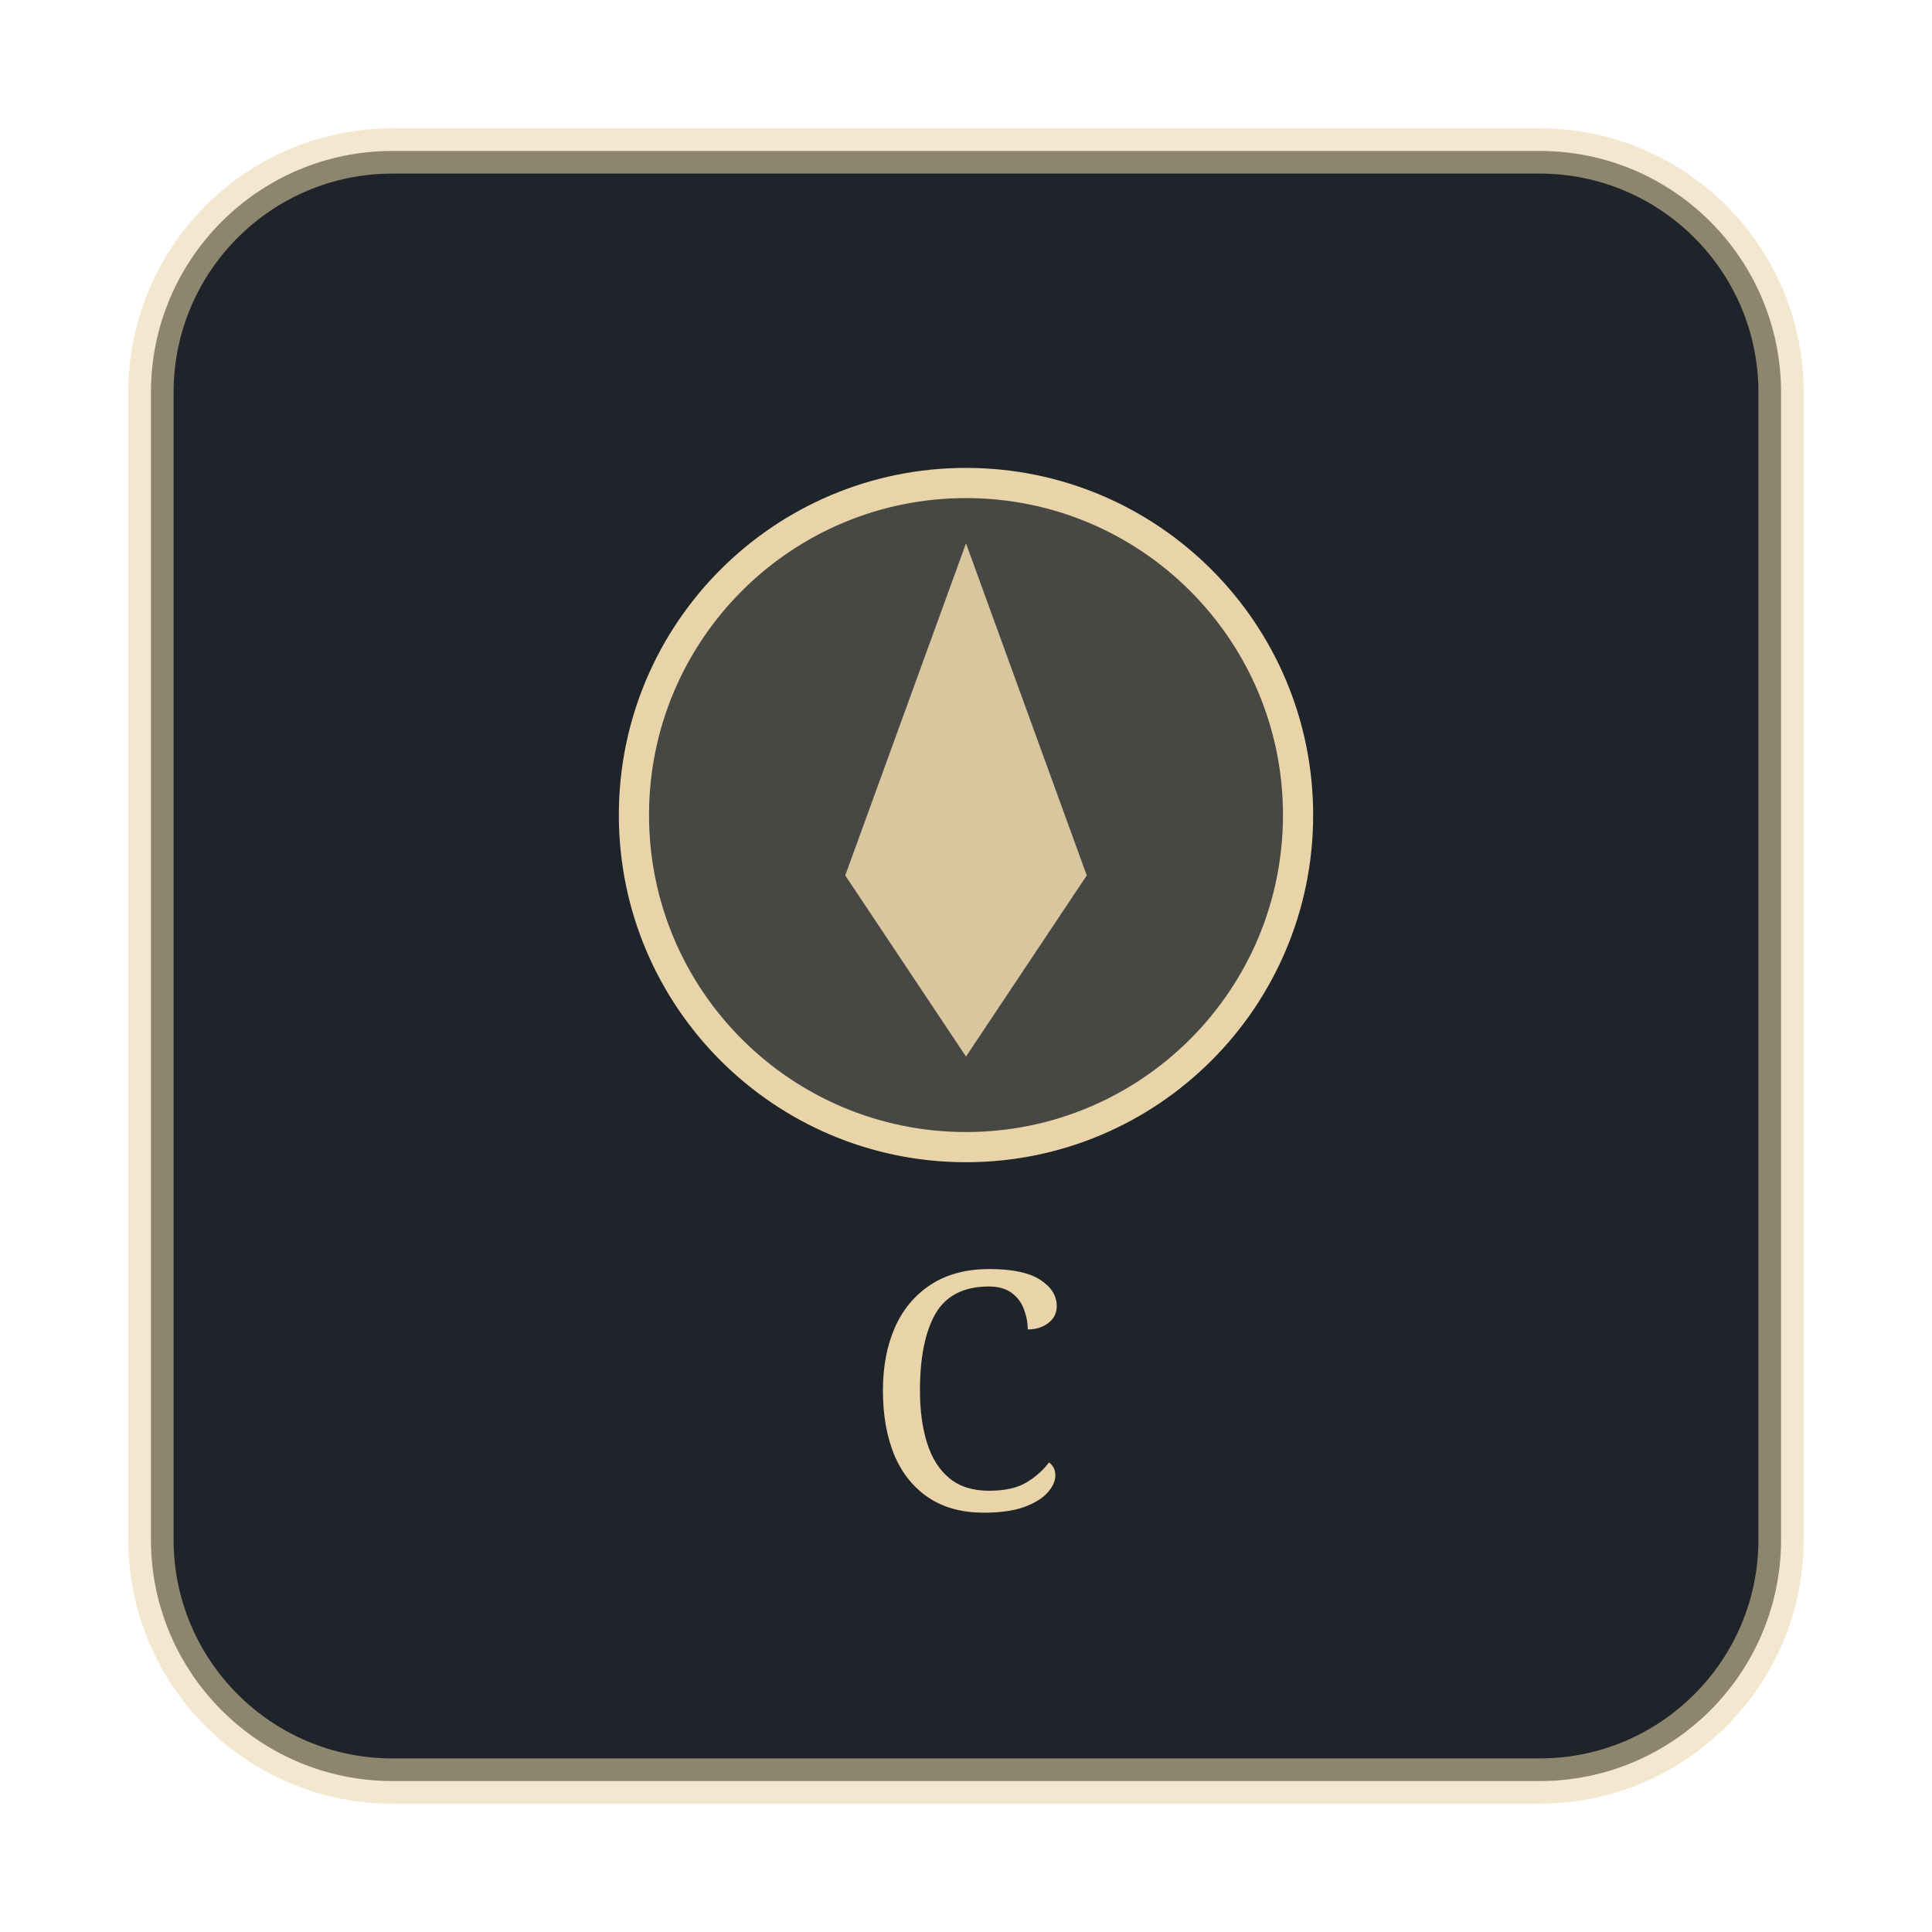
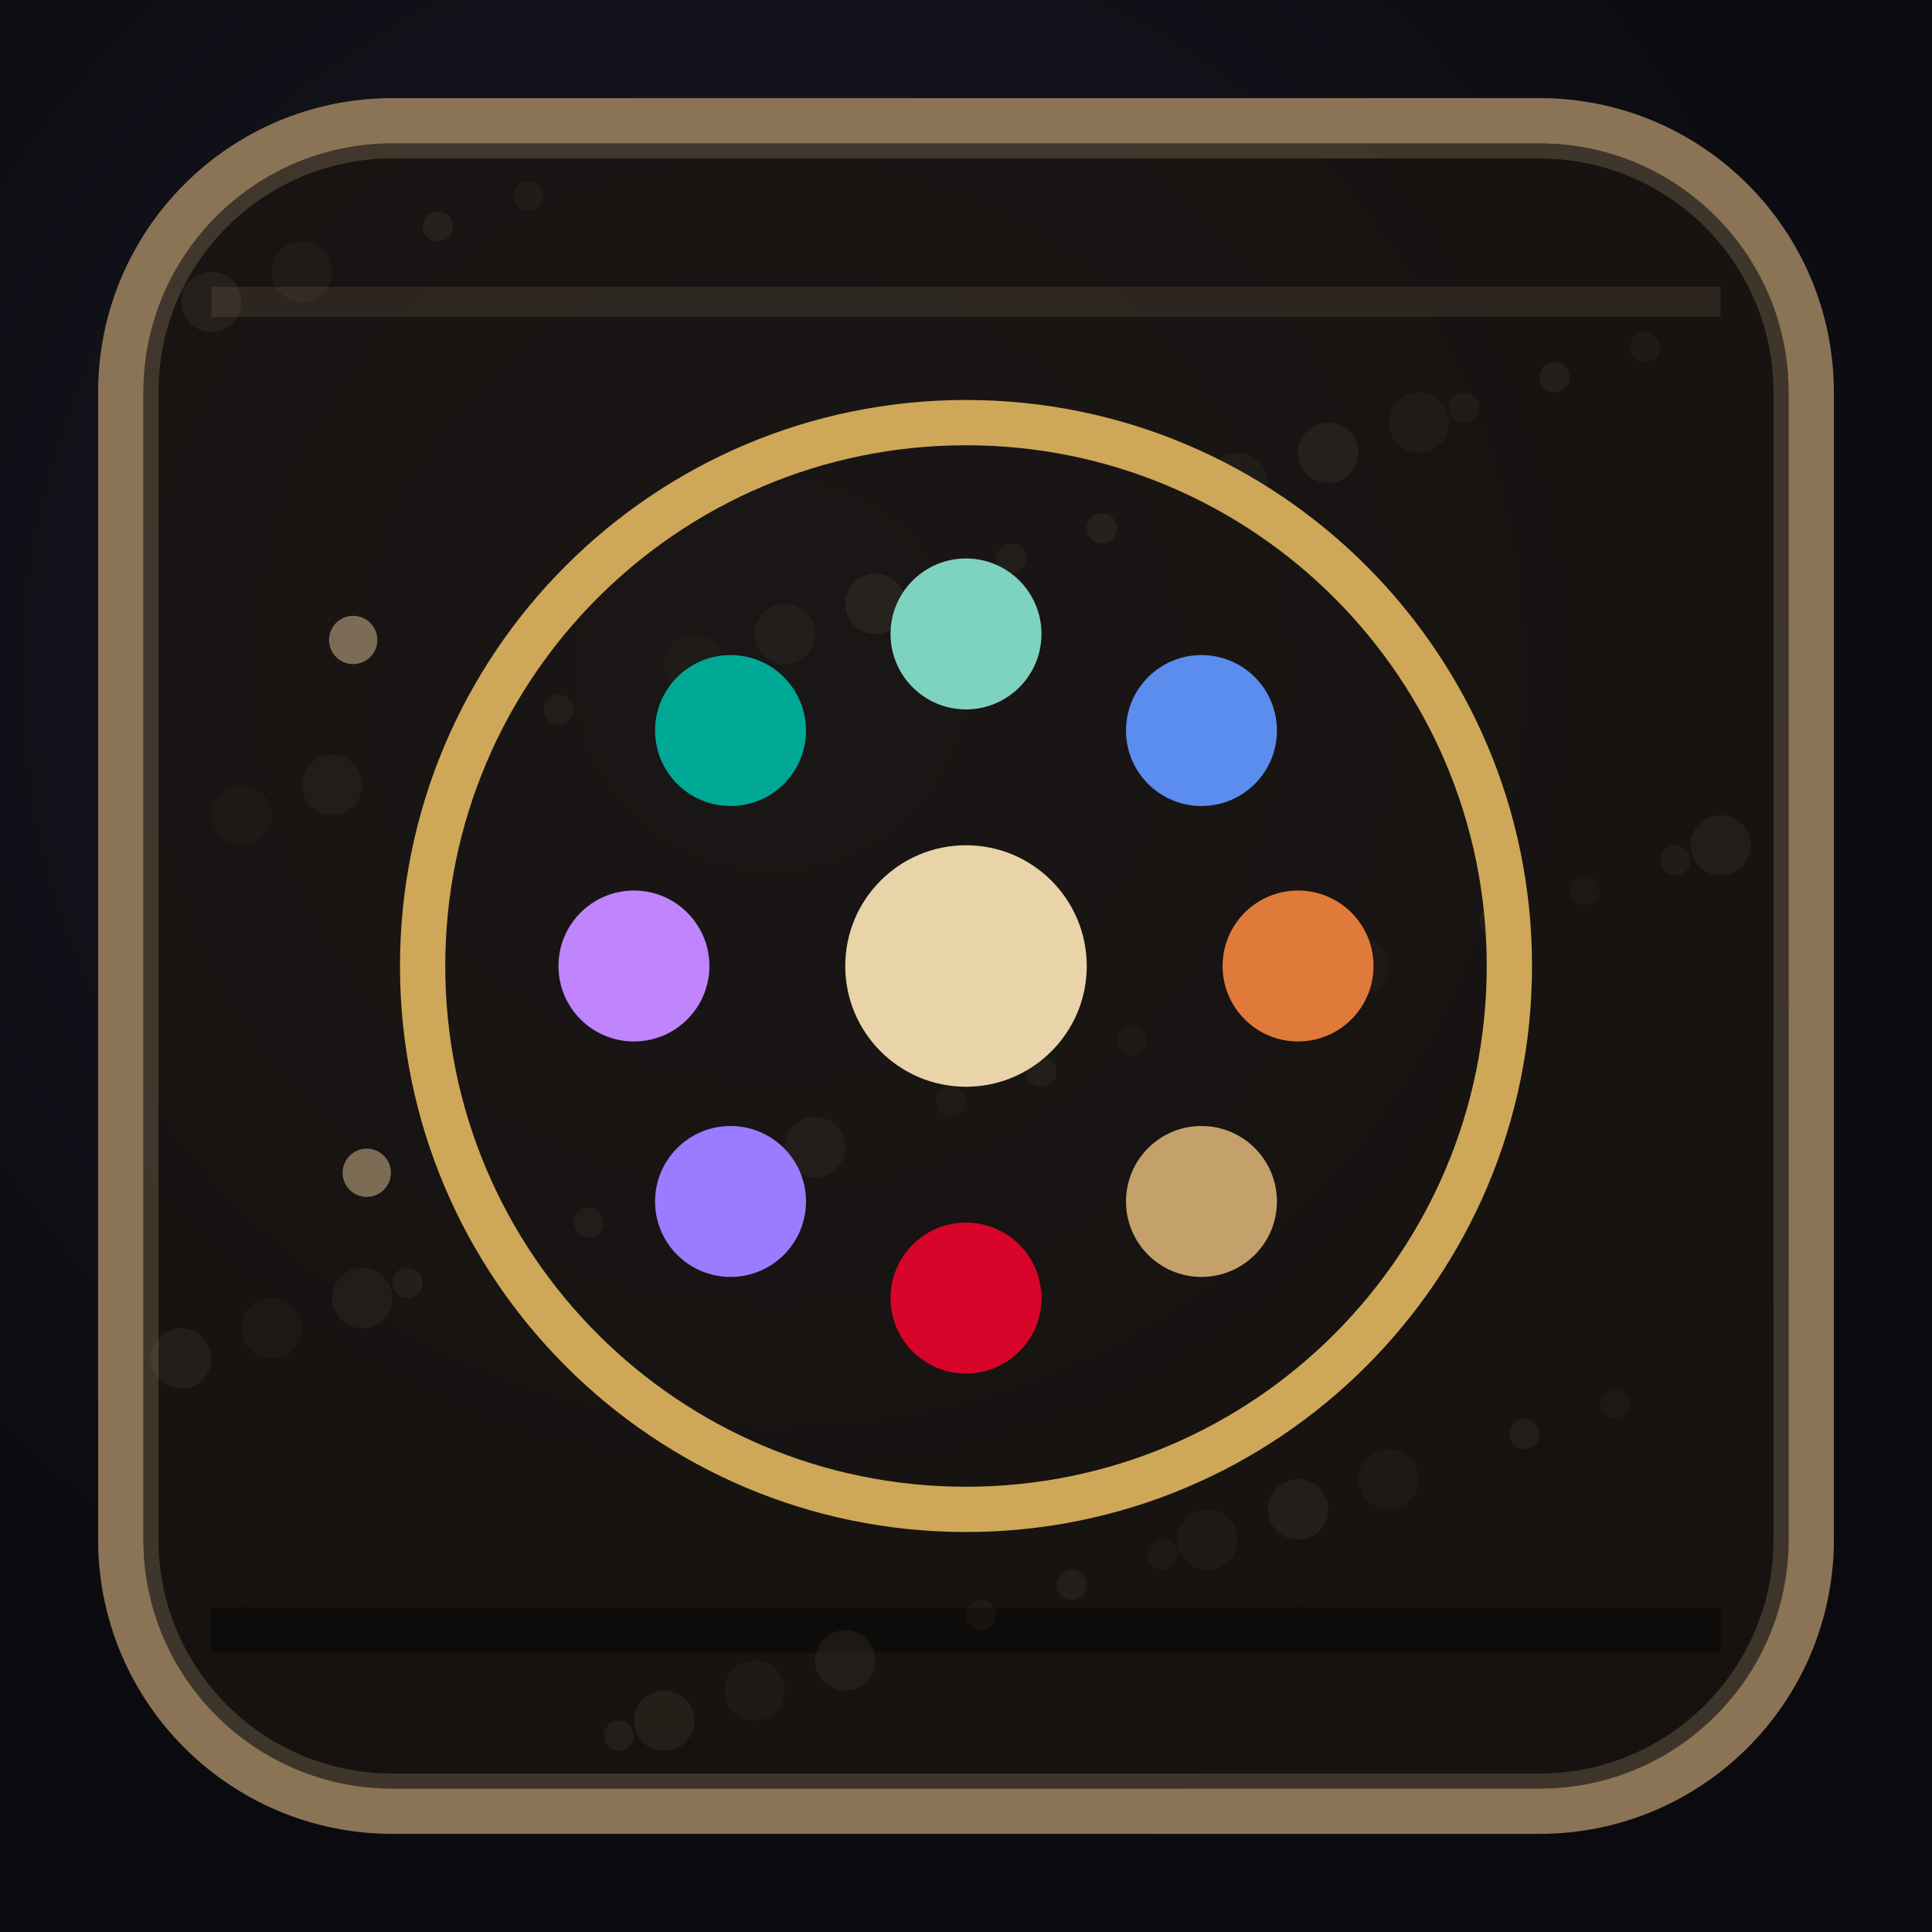
- <svg xmlns="http://www.w3.org/2000/svg" width="128" height="128" viewBox="0 0 128 128" fill="none">
-   <rect x="10" y="10" width="108" height="108" rx="16" fill="#0c1218" fill-opacity="0.92" stroke="#e8d4a8" stroke-opacity="0.55" stroke-width="3" />
-   <circle cx="64" cy="54" r="22" fill="#e8d4a8" fill-opacity="0.2" stroke="#e8d4a8" stroke-width="2" />
-   <path d="M64 36 L72 58 L64 70 L56 58 Z" fill="#e8d4a8" fill-opacity="0.9" />
-   <text x="64" y="100" text-anchor="middle" font-family="Georgia, serif" font-size="22" fill="#e8d4a8">C</text>
+ <svg xmlns="http://www.w3.org/2000/svg" viewBox="0 0 128 128" width="128" height="128">
+   <defs>
+     <radialGradient id="g" cx="40%" cy="35%" r="65%">
+       <stop offset="0%" stop-color="#1a1a26" />
+       <stop offset="100%" stop-color="#0a0a0f" />
+     </radialGradient>
+   </defs>
+   <rect width="128" height="128" fill="url(#g)" />
+   <rect x="8" y="8" width="112" height="112" rx="18" fill="#1a1510" fill-opacity="0.72" stroke="#8b7355" stroke-width="3" />
+   <path d="M14 20 H114" stroke="#a89070" stroke-opacity="0.15" stroke-width="2" />
+   <path d="M14 108 H114" stroke="#000" stroke-opacity="0.35" stroke-width="3" />
+   <circle cx="77" cy="103" r="1" fill="#a89070" opacity="0.05" />
+   <circle cx="94" cy="28" r="2" fill="#a89070" opacity="0.06" />
+   <circle cx="111" cy="57" r="1" fill="#a89070" opacity="0.07" />
+   <circle cx="24" cy="86" r="2" fill="#a89070" opacity="0.08" />
+   <circle cx="41" cy="115" r="1" fill="#a89070" opacity="0.09" />
+   <circle cx="58" cy="40" r="2" fill="#a89070" opacity="0.10" />
+   <circle cx="75" cy="69" r="1" fill="#a89070" opacity="0.04" />
+   <circle cx="92" cy="98" r="2" fill="#a89070" opacity="0.05" />
+   <circle cx="109" cy="23" r="1" fill="#a89070" opacity="0.06" />
+   <circle cx="22" cy="52" r="2" fill="#a89070" opacity="0.07" />
+   <circle cx="39" cy="81" r="1" fill="#a89070" opacity="0.08" />
+   <circle cx="56" cy="110" r="2" fill="#a89070" opacity="0.09" />
+   <circle cx="73" cy="35" r="1" fill="#a89070" opacity="0.10" />
+   <circle cx="90" cy="64" r="2" fill="#a89070" opacity="0.04" />
+   <circle cx="107" cy="93" r="1" fill="#a89070" opacity="0.05" />
+   <circle cx="20" cy="18" r="2" fill="#a89070" opacity="0.06" />
+   <circle cx="37" cy="47" r="1" fill="#a89070" opacity="0.07" />
+   <circle cx="54" cy="76" r="2" fill="#a89070" opacity="0.08" />
+   <circle cx="71" cy="105" r="1" fill="#a89070" opacity="0.09" />
+   <circle cx="88" cy="30" r="2" fill="#a89070" opacity="0.10" />
+   <circle cx="105" cy="59" r="1" fill="#a89070" opacity="0.04" />
+   <circle cx="18" cy="88" r="2" fill="#a89070" opacity="0.05" />
+   <circle cx="35" cy="13" r="1" fill="#a89070" opacity="0.06" />
+   <circle cx="52" cy="42" r="2" fill="#a89070" opacity="0.07" />
+   <circle cx="69" cy="71" r="1" fill="#a89070" opacity="0.08" />
+   <circle cx="86" cy="100" r="2" fill="#a89070" opacity="0.09" />
+   <circle cx="103" cy="25" r="1" fill="#a89070" opacity="0.10" />
+   <circle cx="16" cy="54" r="2" fill="#a89070" opacity="0.04" />
+   <circle cx="33" cy="83" r="1" fill="#a89070" opacity="0.05" />
+   <circle cx="50" cy="112" r="2" fill="#a89070" opacity="0.06" />
+   <circle cx="67" cy="37" r="1" fill="#a89070" opacity="0.07" />
+   <circle cx="84" cy="66" r="2" fill="#a89070" opacity="0.08" />
+   <circle cx="101" cy="95" r="1" fill="#a89070" opacity="0.09" />
+   <circle cx="14" cy="20" r="2" fill="#a89070" opacity="0.10" />
+   <circle cx="31" cy="49" r="1" fill="#a89070" opacity="0.04" />
+   <circle cx="48" cy="78" r="2" fill="#a89070" opacity="0.05" />
+   <circle cx="65" cy="107" r="1" fill="#a89070" opacity="0.06" />
+   <circle cx="82" cy="32" r="2" fill="#a89070" opacity="0.07" />
+   <circle cx="99" cy="61" r="1" fill="#a89070" opacity="0.08" />
+   <circle cx="12" cy="90" r="2" fill="#a89070" opacity="0.09" />
+   <circle cx="29" cy="15" r="1" fill="#a89070" opacity="0.10" />
+   <circle cx="46" cy="44" r="2" fill="#a89070" opacity="0.04" />
+   <circle cx="63" cy="73" r="1" fill="#a89070" opacity="0.05" />
+   <circle cx="80" cy="102" r="2" fill="#a89070" opacity="0.06" />
+   <circle cx="97" cy="27" r="1" fill="#a89070" opacity="0.07" />
+   <circle cx="114" cy="56" r="2" fill="#a89070" opacity="0.08" />
+   <circle cx="27" cy="85" r="1" fill="#a89070" opacity="0.09" />
+   <circle cx="44" cy="114" r="2" fill="#a89070" opacity="0.10" />
+   <circle cx="64" cy="64" r="36" fill="none" stroke="#cfa759" stroke-width="3" />
+   <circle cx="64.0" cy="42.0" r="5" fill="#7dd3c0" />
+   <circle cx="79.6" cy="48.4" r="5" fill="#5b8def" />
+   <circle cx="86.0" cy="64.0" r="5" fill="#e07a3a" />
+   <circle cx="79.6" cy="79.6" r="5" fill="#c4a06a" />
+   <circle cx="64.0" cy="86.0" r="5" fill="#d90429" />
+   <circle cx="48.4" cy="79.6" r="5" fill="#9b7bff" />
+   <circle cx="42.0" cy="64.0" r="5" fill="#c084fc" />
+   <circle cx="48.4" cy="48.4" r="5" fill="#00a896" />
+   <circle cx="64" cy="64" r="8" fill="#e8d4a8" />
+   <circle cx="24.3" cy="77.7" r="1.6" fill="#a89070" opacity="0.7" />
+   <circle cx="23.4" cy="42.4" r="1.6" fill="#a89070" opacity="0.7" />
+   <rect x="10" y="10" width="108" height="108" rx="16" fill="none" stroke="#a89070" stroke-opacity="0.28" stroke-width="1" />
</svg>
